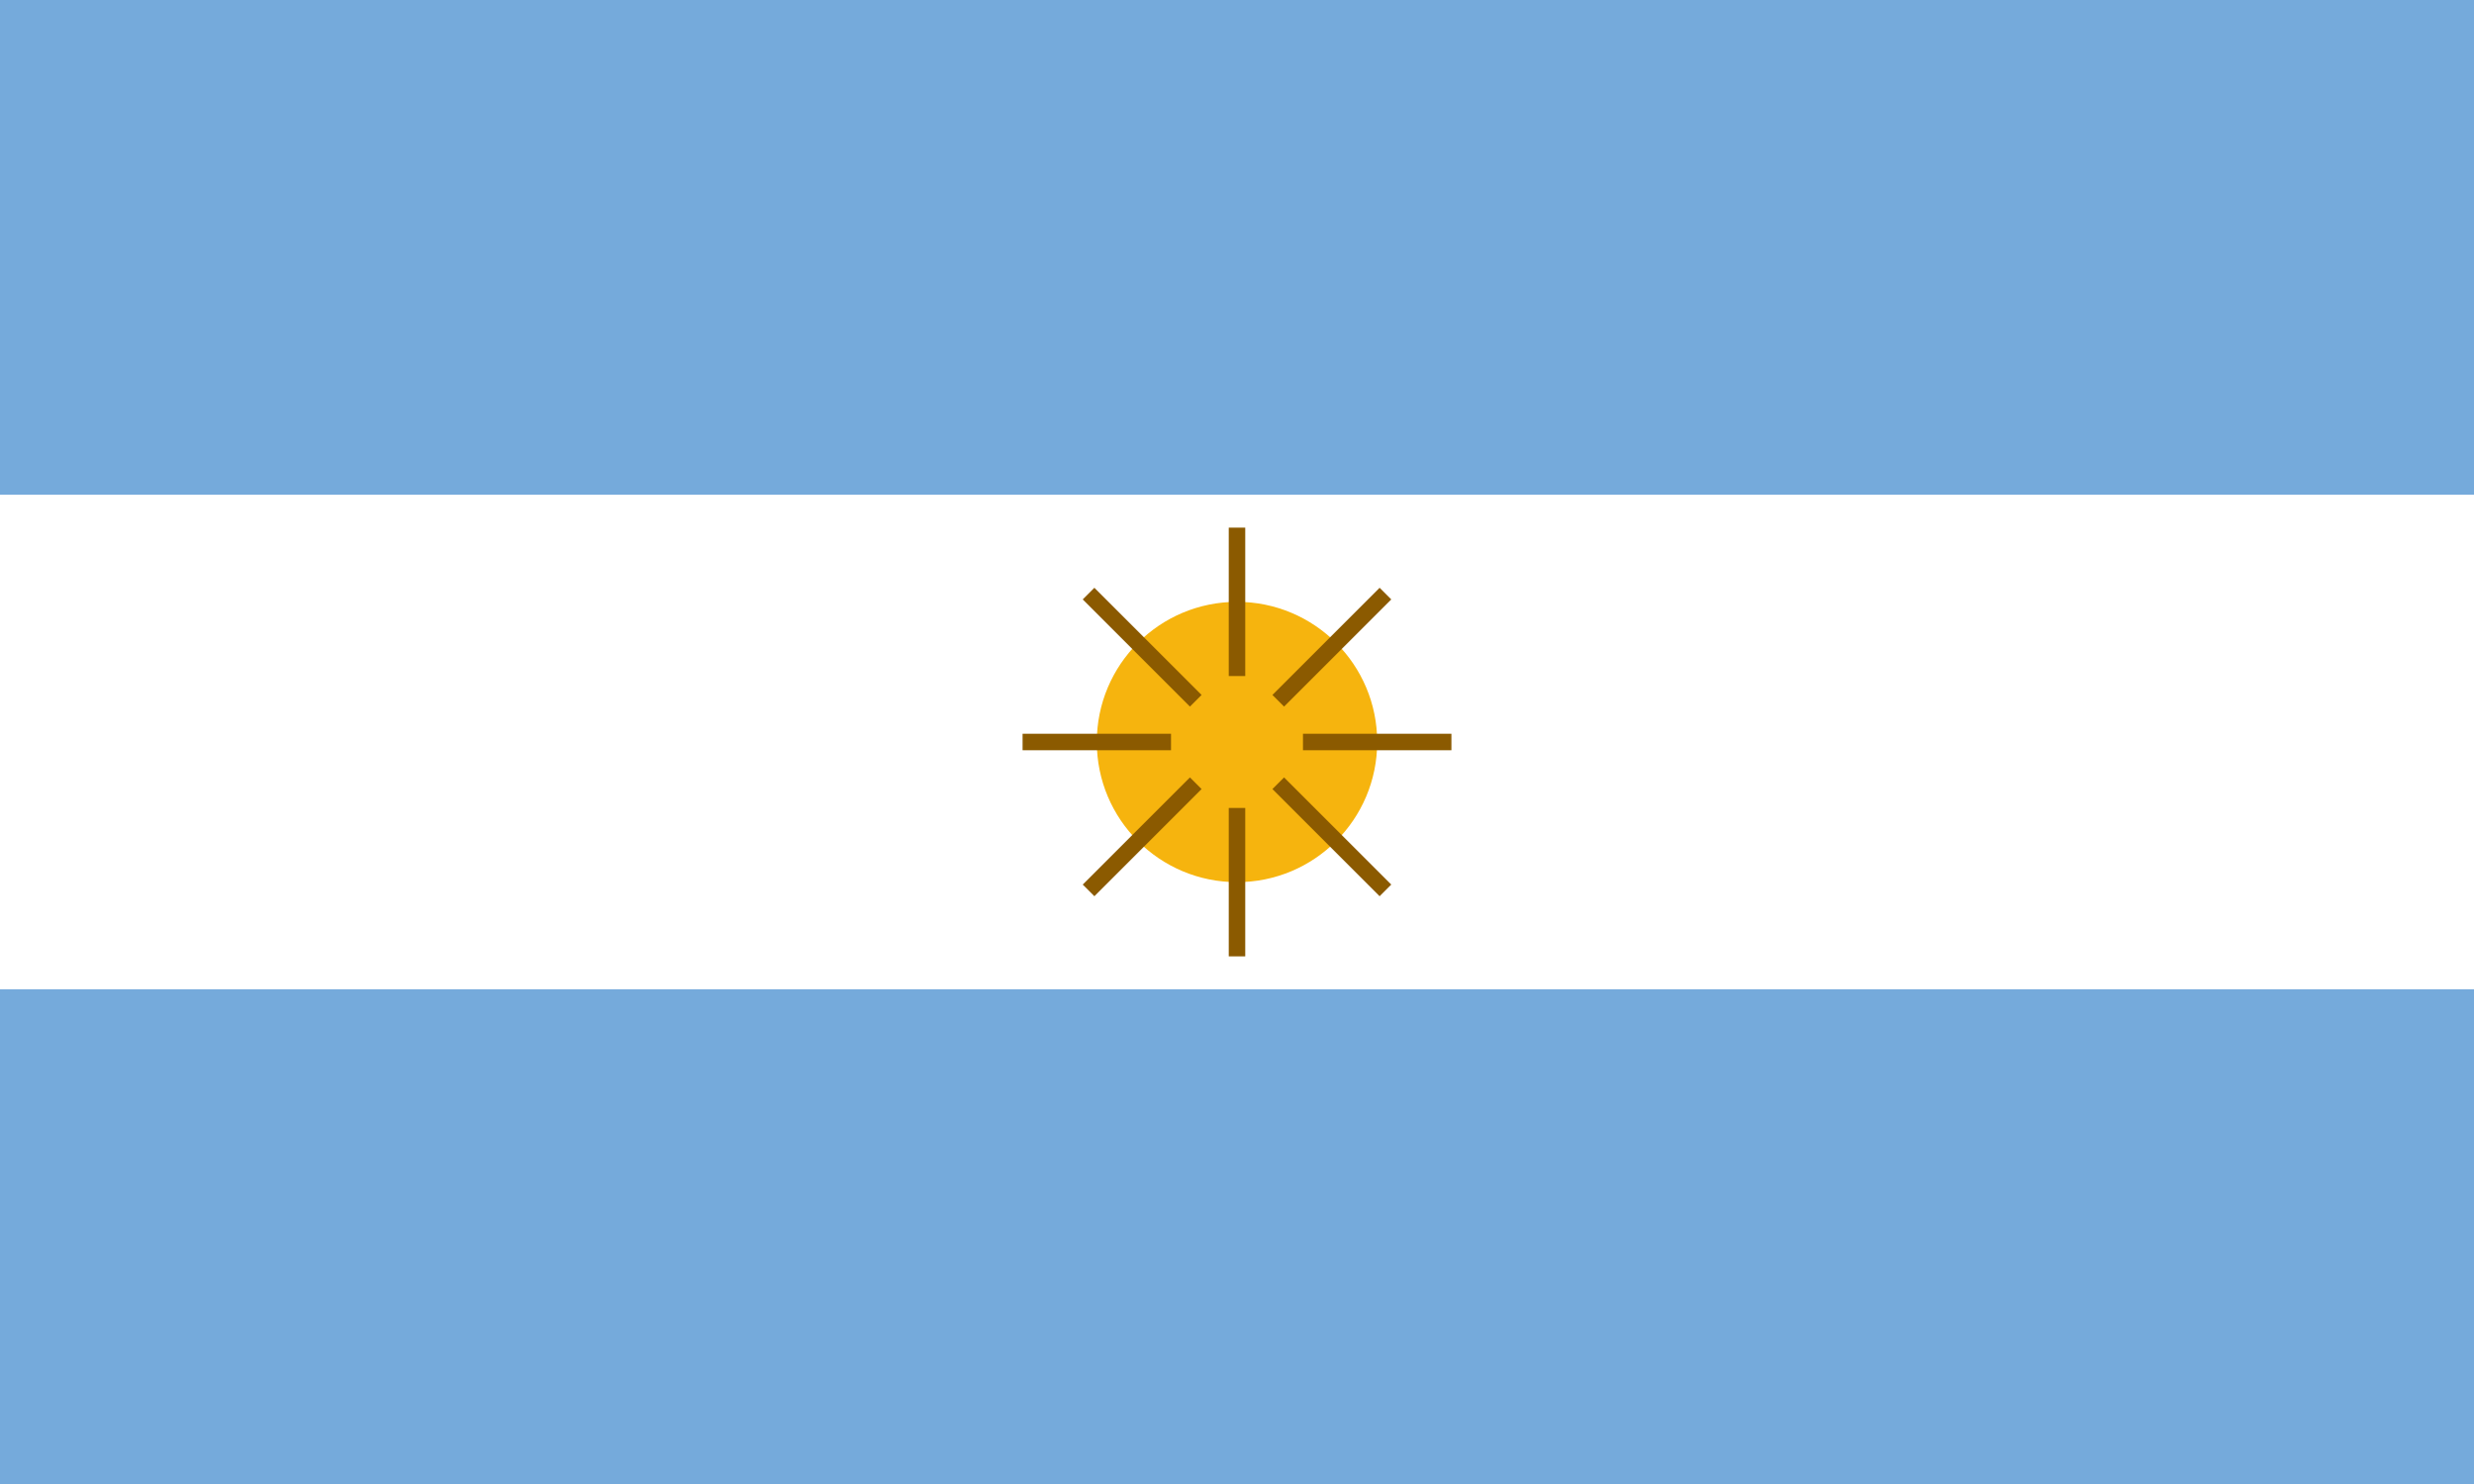
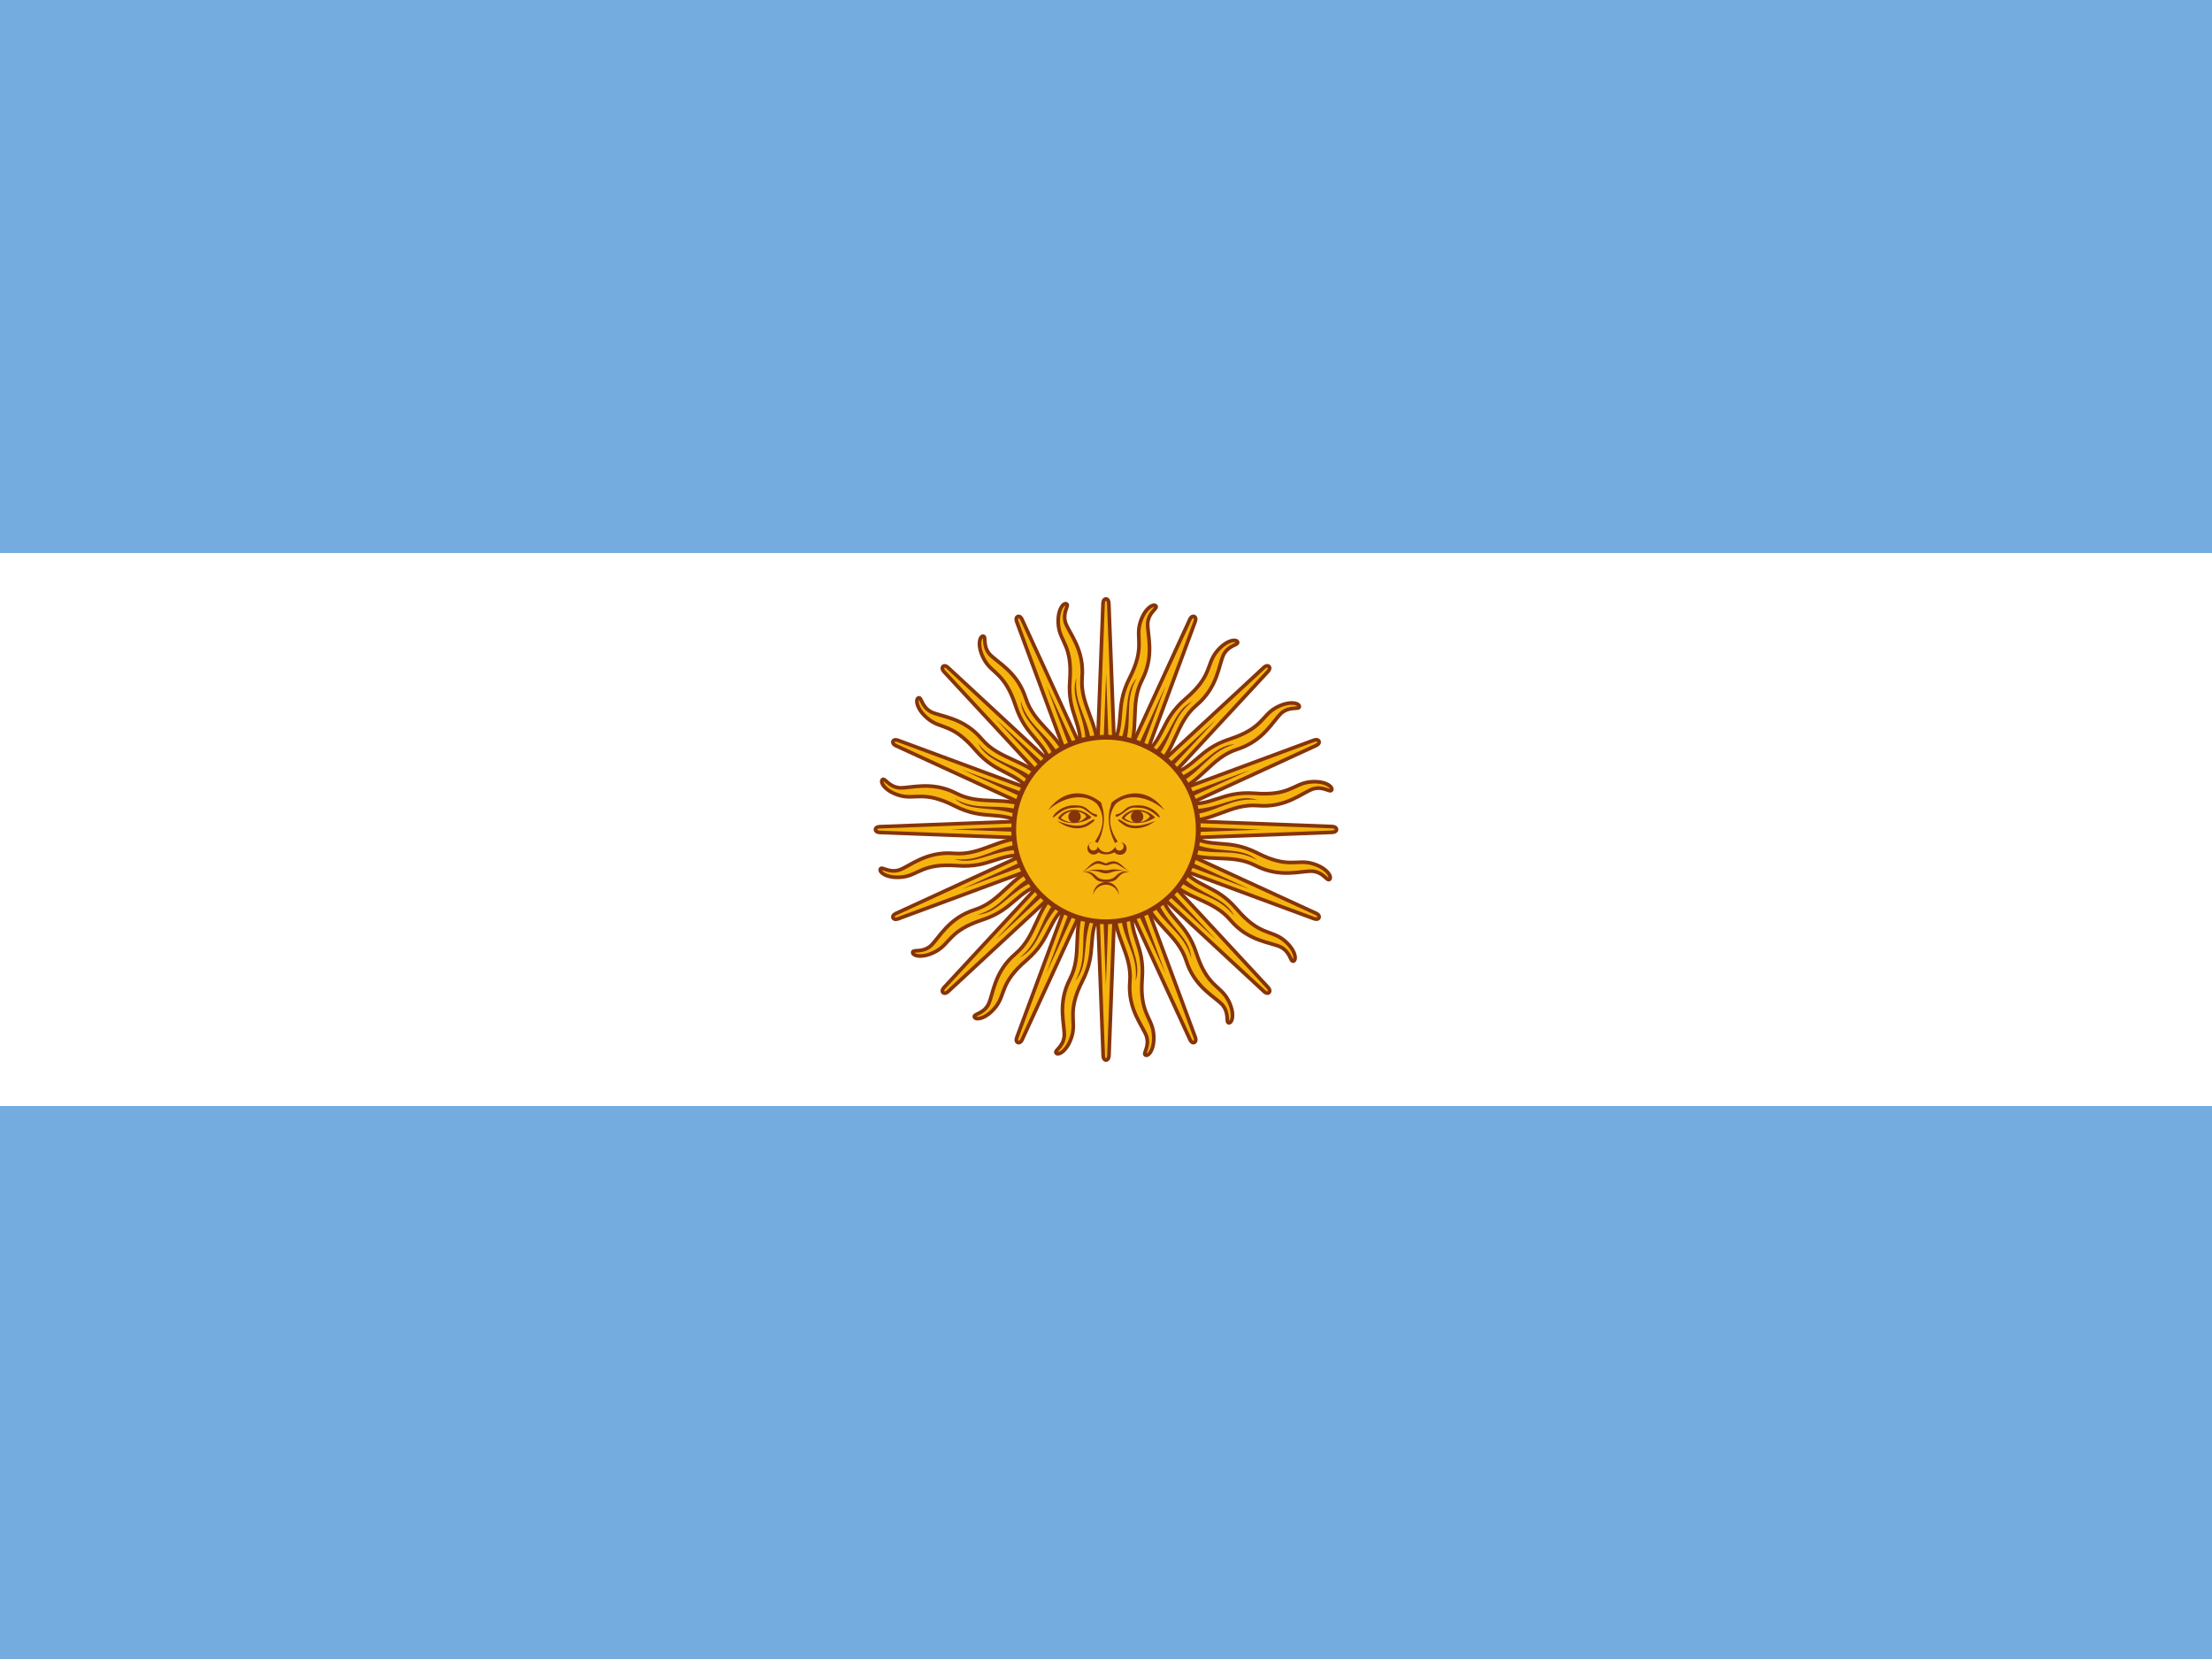
- <svg xmlns="http://www.w3.org/2000/svg" viewBox="0 0 300 180" role="img" aria-label="Argentina flag">
-   <rect width="300" height="60" fill="#75aadb" />
-   <rect y="60" width="300" height="60" fill="#fff" />
-   <rect y="120" width="300" height="60" fill="#75aadb" />
-   <circle cx="150" cy="90" r="17" fill="#f6b40e" />
-   <g stroke="#8b5a00" stroke-width="2">
-     <path d="M150 64v18M150 98v18M124 90h18M158 90h18" />
-     <path d="M132 72l13 13M155 95l13 13M168 72l-13 13M145 95l-13 13" />
+ <svg xmlns="http://www.w3.org/2000/svg" xmlns:xlink="http://www.w3.org/1999/xlink" id="flag-icons-ar" viewBox="0 0 640 480">
+   <path fill="#74acdf" d="M0 0h640v480H0z" />
+   <path fill="#fff" d="M0 160h640v160H0z" />
+   <g id="ar-c" transform="translate(-64)scale(.96)">
+     <path id="ar-a" fill="#f6b40e" stroke="#85340a" stroke-width="1.1" d="m396.8 251.3 28.5 62s.5 1.2 1.3.9c.8-.4.3-1.6.3-1.6l-23.7-64m-.7 24.2c-.4 9.4 5.4 14.6 4.7 23s3.8 13.2 5 16.5c1 3.3-1.2 5.2-.3 5.7 1 .5 3-2.1 2.4-6.8s-4.2-6-3.4-16.3-4.2-12.7-3-22" />
+     <use xlink:href="#ar-a" width="100%" height="100%" transform="rotate(22.5 400 250)" />
+     <use xlink:href="#ar-a" width="100%" height="100%" transform="rotate(45 400 250)" />
+     <use xlink:href="#ar-a" width="100%" height="100%" transform="rotate(67.5 400 250)" />
+     <path id="ar-b" fill="#85340a" d="M404.3 274.4c.5 9 5.6 13 4.6 21.3 2.2-6.5-3.1-11.6-2.8-21.2m-7.7-23.8 19.5 42.6-16.3-43.9" />
+     <use xlink:href="#ar-b" width="100%" height="100%" transform="rotate(22.5 400 250)" />
+     <use xlink:href="#ar-b" width="100%" height="100%" transform="rotate(45 400 250)" />
+     <use xlink:href="#ar-b" width="100%" height="100%" transform="rotate(67.5 400 250)" />
  </g>
+   <use xlink:href="#ar-c" width="100%" height="100%" transform="rotate(90 320 240)" />
+   <use xlink:href="#ar-c" width="100%" height="100%" transform="rotate(180 320 240)" />
+   <use xlink:href="#ar-c" width="100%" height="100%" transform="rotate(-90 320 240)" />
+   <circle cx="320" cy="240" r="26.7" fill="#f6b40e" stroke="#85340a" stroke-width="1.4" />
+   <path id="ar-h" fill="#843511" stroke-width="1" d="M329 234.3c-1.7 0-3.5.8-4.5 2.4 2 1.9 6.6 2 9.7-.2a7 7 0 0 0-5.1-2.2zm0 .4c1.8 0 3.5.8 3.7 1.6-2 2.3-5.3 2-7.4.4q1.6-2 3.8-2z" />
+   <use xlink:href="#ar-d" width="100%" height="100%" transform="matrix(-1 0 0 1 640.2 0)" />
+   <use xlink:href="#ar-e" width="100%" height="100%" transform="matrix(-1 0 0 1 640.2 0)" />
+   <use xlink:href="#ar-f" width="100%" height="100%" transform="translate(18.1)" />
+   <use xlink:href="#ar-g" width="100%" height="100%" transform="matrix(-1 0 0 1 640.2 0)" />
+   <path fill="#85340a" d="M316 243.7a1.8 1.8 0 1 0 1.8 2.9 4 4 0 0 0 2.2.6h.2q1 0 2.3-.6.5.7 1.5.7a1.8 1.8 0 0 0 .3-3.6q.8.3.8 1.2a1.2 1.2 0 0 1-2.4 0 3 3 0 0 1-2.6 1.7 3 3 0 0 1-2.5-1.7q-.1 1.1-1.3 1.2-1-.1-1.2-1.2c-.2-1.1.3-1 .8-1.2zm2 5.4c-2.1 0-3 2-4.8 3.1 1-.4 1.8-1.2 3.3-2s2.6.2 3.5.2 2-1 3.5-.2l3.3 2c-1.9-1.2-2.7-3-4.8-3q-.7 0-2 .6z" />
+   <path fill="#85340a" d="M317.2 251.6q-1.1 0-3.4.6c3.7-.8 4.5.5 6.2.5 1.6 0 2.5-1.3 6.1-.5-4-1.2-4.9-.4-6.1-.4-.8 0-1.4-.3-2.8-.2" />
+   <path fill="#85340a" d="M314 252.2h-.8c4.3.5 2.3 3 6.8 3s2.5-2.5 6.8-3c-4.5-.4-3.1 2.3-6.8 2.3-3.5 0-2.4-2.3-6-2.3" />
+   <path fill="#85340a" d="M323.7 258.9a3.7 3.7 0 0 0-7.4 0 3.8 3.8 0 0 1 7.4 0" />
+   <path id="ar-e" fill="#85340a" stroke-width="1" d="M303.4 234.3c4.7-4.1 10.7-4.8 14-1.7a8 8 0 0 1 1.5 3.4q.6 3.6-2.1 7.5l.8.4q2.4-4.7 1.6-9.4l-.6-2.3c-4.5-3.7-10.7-4-15.2 2z" />
+   <path id="ar-d" fill="#85340a" stroke-width="1" d="M310.8 233c2.7 0 3.3.6 4.5 1.7 1.2 1 1.9.8 2 1 .3.2 0 .8-.3.6q-.7-.2-2.5-1.6c-1.8-1.4-2.5-1-3.7-1-3.7 0-5.7 3-6.1 2.8-.5-.2 2-3.5 6.1-3.5" />
+   <use xlink:href="#ar-h" width="100%" height="100%" transform="translate(-18.4)" />
+   <circle id="ar-f" cx="310.9" cy="236.3" r="1.8" fill="#85340a" stroke-width="1" />
+   <path id="ar-g" fill="#85340a" stroke-width="1" d="M305.9 237.5c3.5 2.7 7 2.5 9 1.3 2-1.3 2-1.7 1.6-1.7s-.8.4-2.4 1.3c-1.7.8-4.1.8-8.2-.9" />
</svg>
